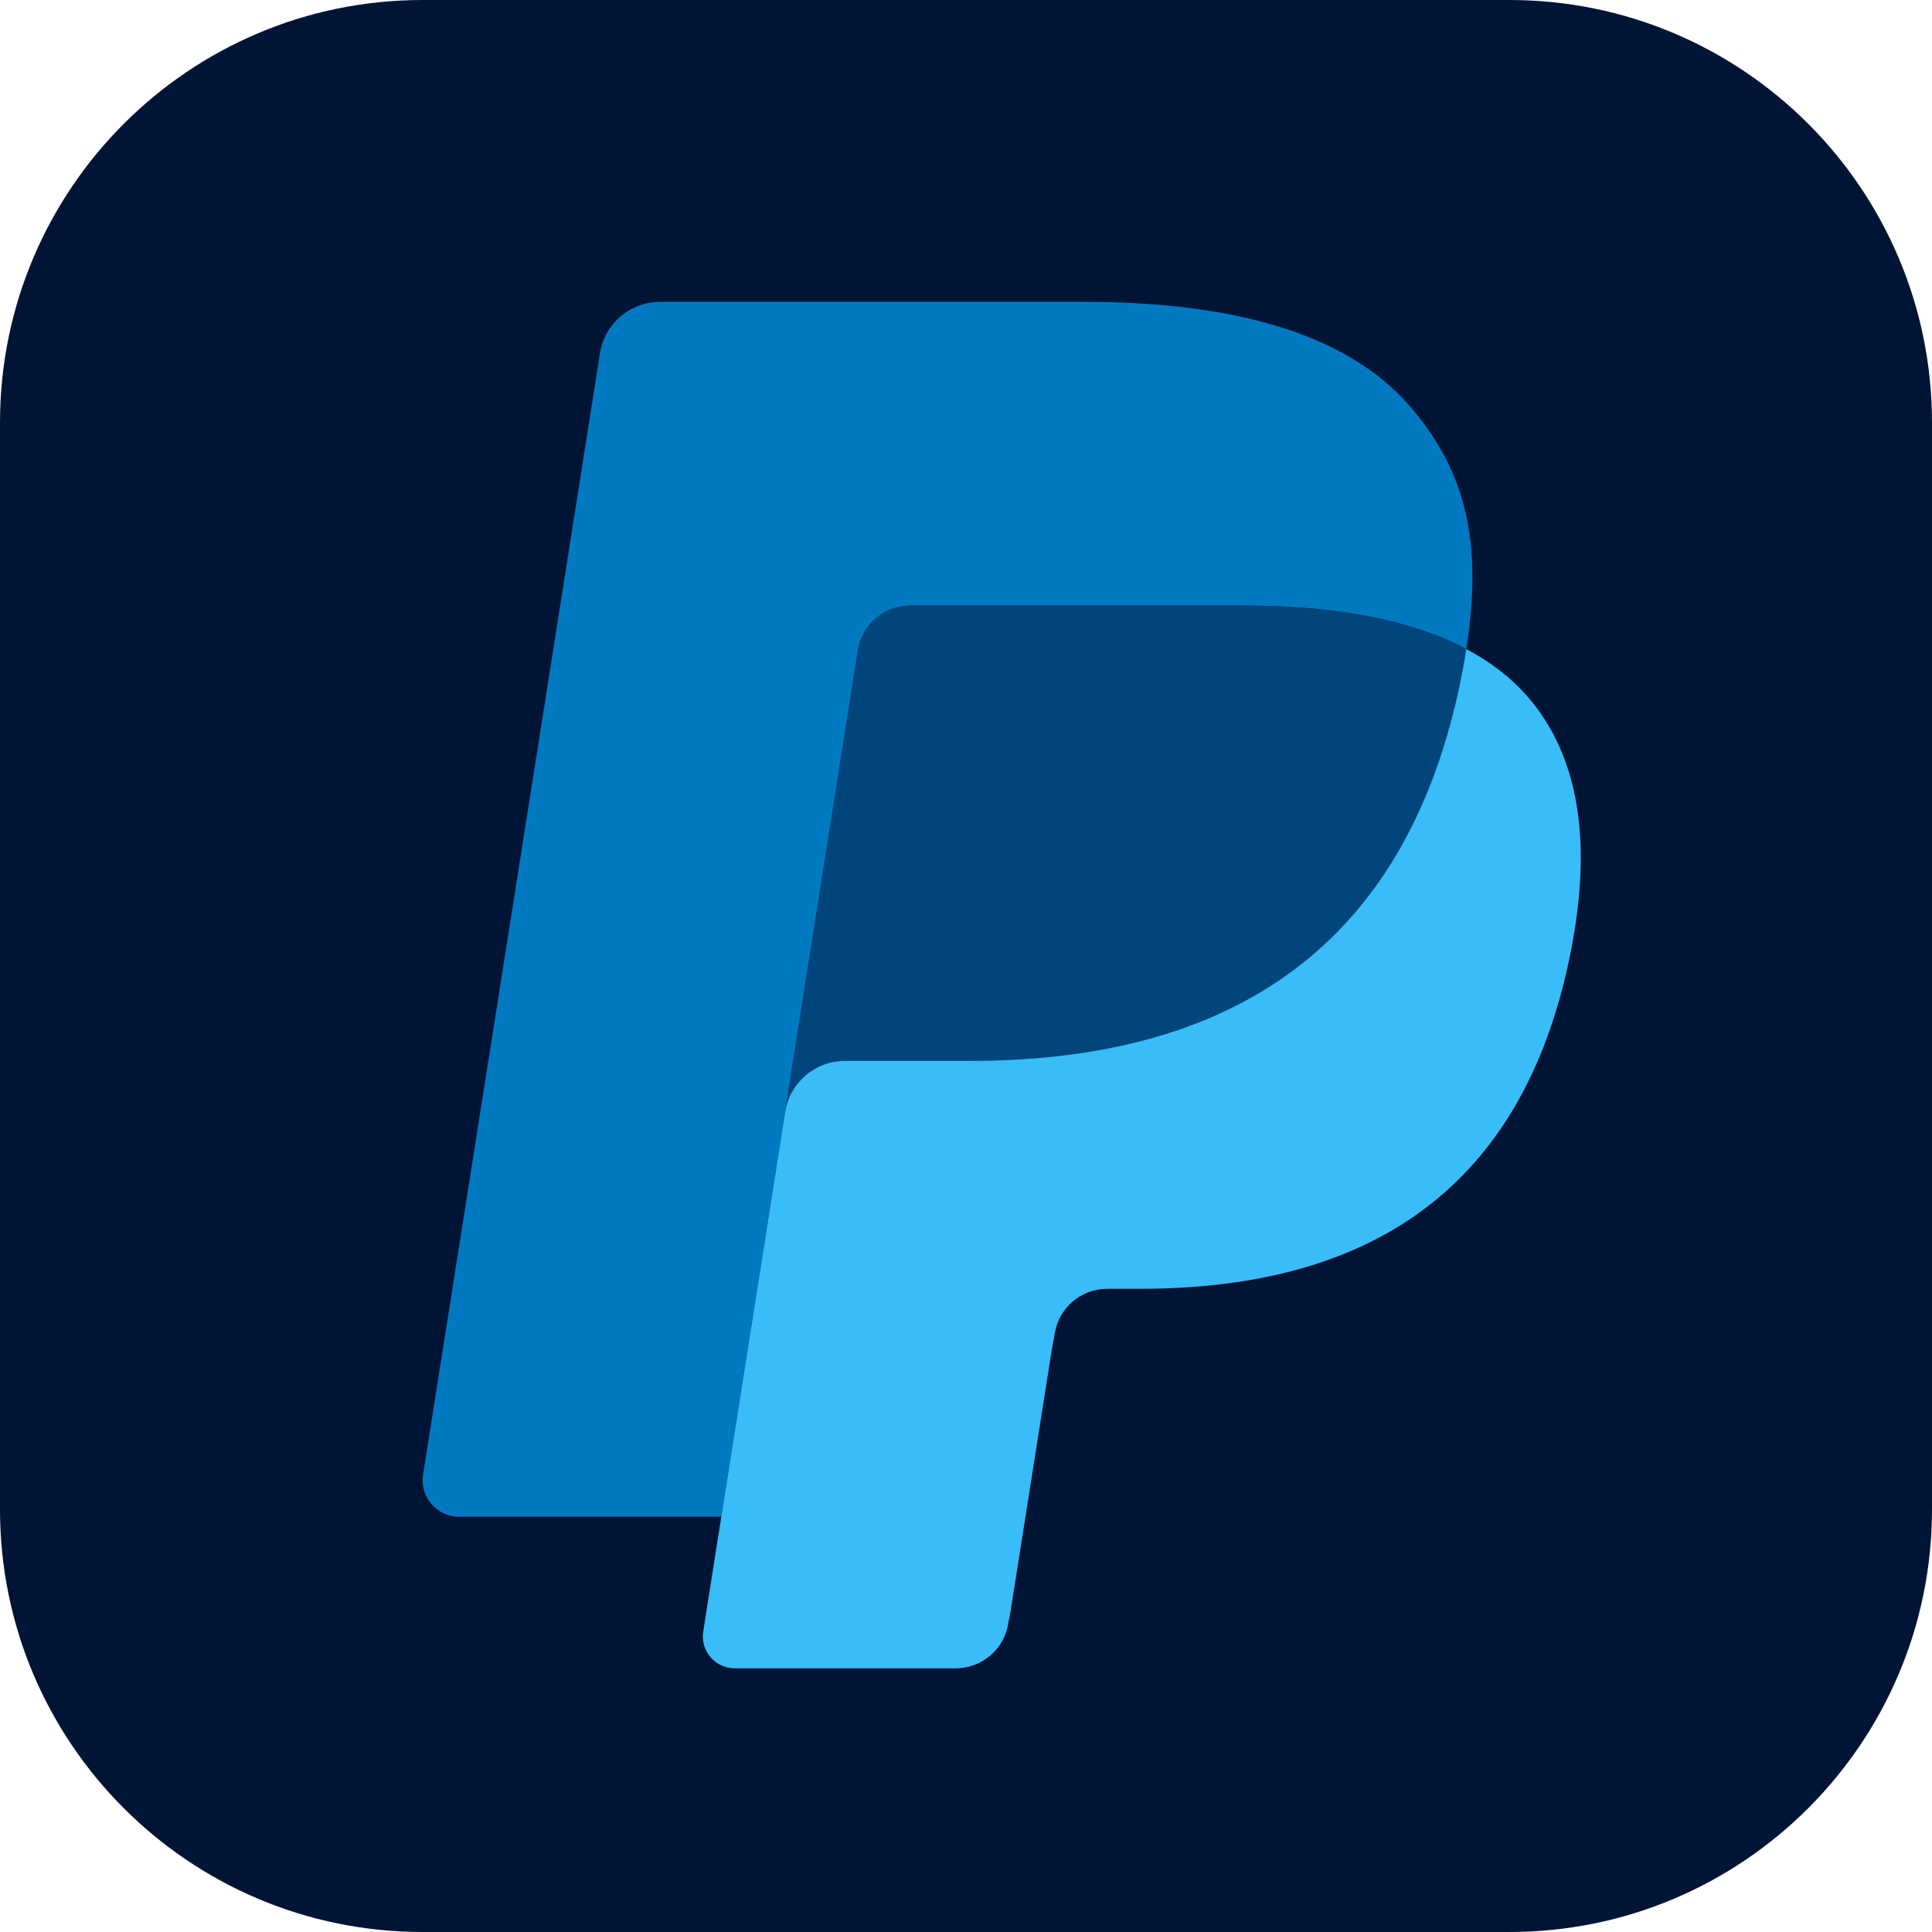
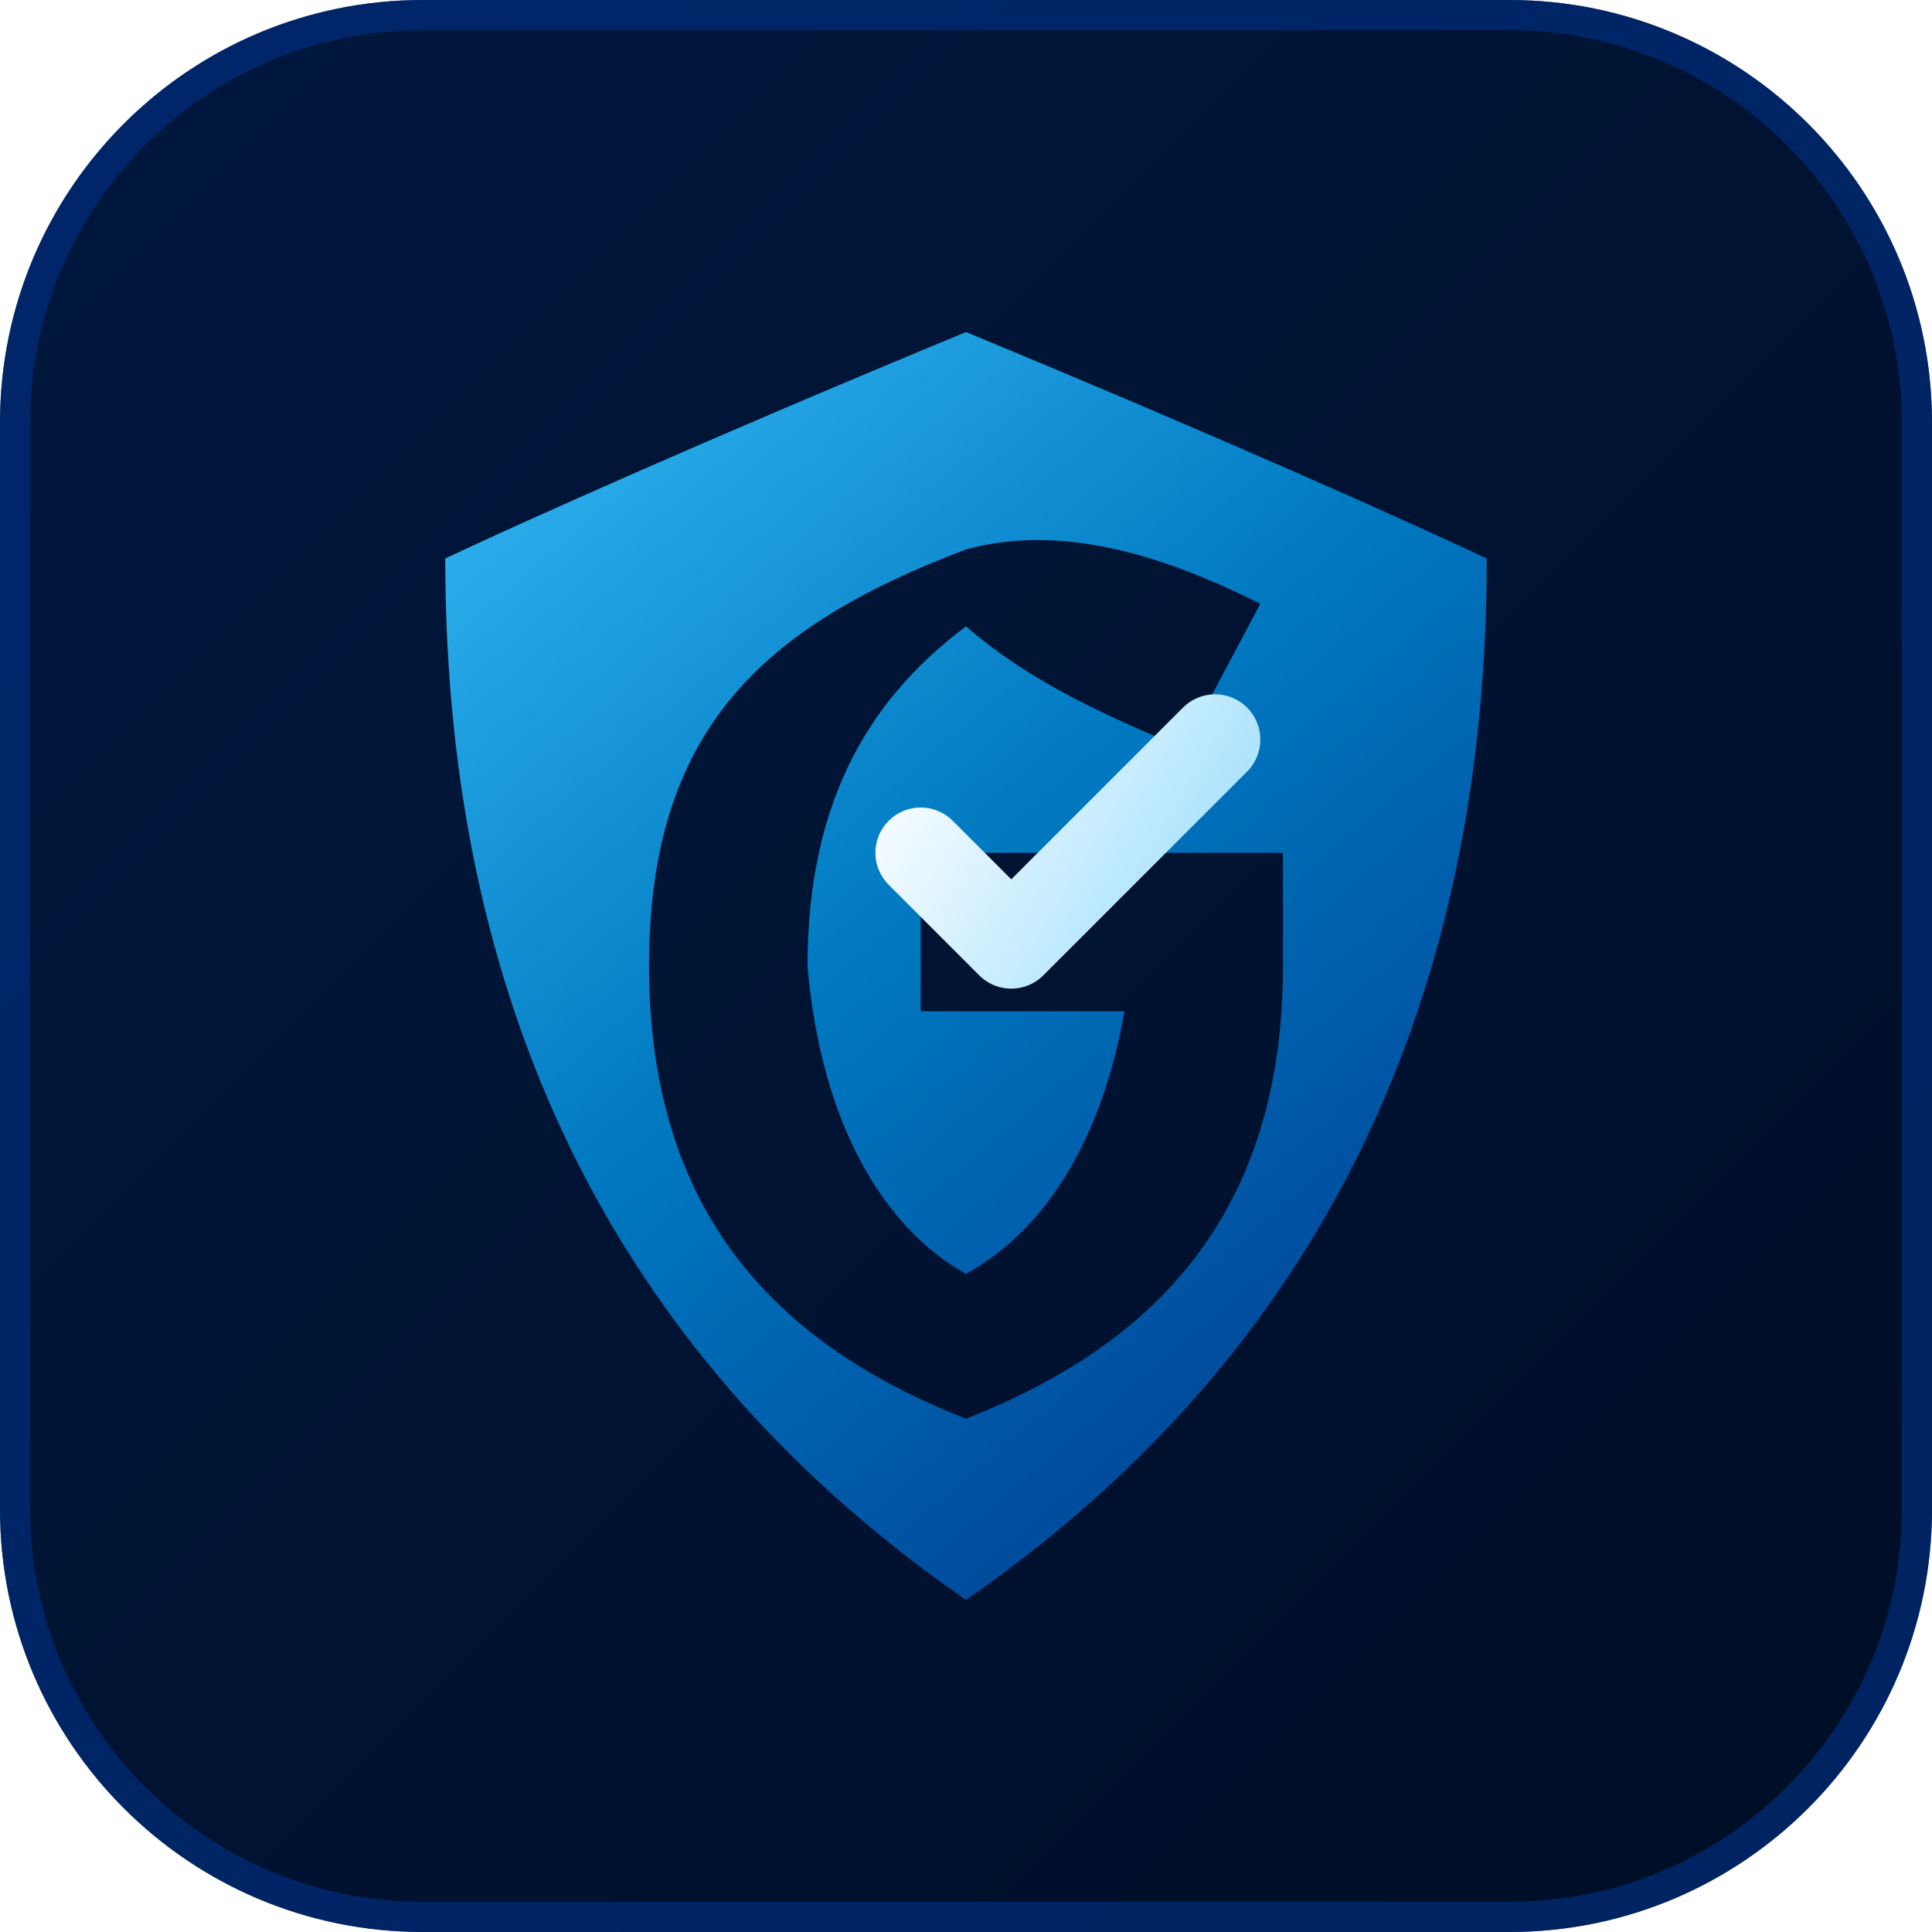
- <svg xmlns="http://www.w3.org/2000/svg" viewBox="0 0 64 64">
-   <rect width="64" height="64" rx="14" fill="#001435" />
-   <g transform="translate(14, 10) scale(1.5)">
-     <path fill="#0079C1" d="M9.614,7.699c0.061-0.393,0.313-0.714,0.652-0.876c0.155-0.074,0.326-0.115,0.507-0.115h7.352c0.871,0,1.684,0.057,2.426,0.177c0.212,0.034,0.418,0.073,0.619,0.117c0.2,0.045,0.395,0.095,0.584,0.15c0.094,0.028,0.187,0.057,0.278,0.086c0.365,0.121,0.704,0.264,1.017,0.429c0.368-2.347-0.003-3.945-1.272-5.392C20.378,0.682,17.853,0,14.622,0h-9.38c-0.66,0-1.223,0.48-1.325,1.133L0.01,25.898c-0.077,0.49,0.301,0.932,0.795,0.932h5.791l1.454-9.225L9.614,7.699z" />
-     <path fill="#00457C" d="M21.754,7.151c-0.189-0.055-0.384-0.105-0.584-0.15c-0.201-0.044-0.407-0.083-0.619-0.117c-0.742-0.12-1.555-0.177-2.426-0.177h-7.352c-0.181,0-0.353,0.041-0.507,0.115C9.927,6.985,9.675,7.306,9.614,7.699L8.05,17.605l-0.045,0.289c0.103-0.652,0.66-1.132,1.321-1.132h2.752c5.405,0,9.637-2.195,10.874-8.545c0.037-0.188,0.068-0.371,0.096-0.55c-0.313-0.166-0.652-0.308-1.017-0.429C21.941,7.208,21.848,7.179,21.754,7.151z" />
-     <path fill="#38BDF8" d="M23.048,7.667c-0.028,0.179-0.06,0.362-0.096,0.55c-1.237,6.351-5.469,8.545-10.874,8.545H9.326c-0.661,0-1.218,0.48-1.321,1.132L6.596,26.83l-0.399,2.533c-0.067,0.428,0.263,0.814,0.695,0.814h4.881c0.578,0,1.069-0.42,1.16-0.99l0.048-0.248l0.919-5.832l0.059-0.32c0.09-0.572,0.582-0.992,1.16-0.992h0.73c4.729,0,8.431-1.92,9.513-7.476c0.452-2.321,0.218-4.259-0.978-5.622C24.022,8.286,23.573,7.945,23.048,7.667z" />
+ <svg xmlns="http://www.w3.org/2000/svg" viewBox="0 0 64 64" width="64" height="64" fill="none">
+   <defs>
+     <linearGradient id="gardaBg" x1="0" y1="0" x2="64" y2="64" gradientUnits="userSpaceOnUse">
+       <stop offset="0%" stop-color="#00183F" />
+       <stop offset="100%" stop-color="#000E26" />
+     </linearGradient>
+     <linearGradient id="gardaGrad" x1="4" y1="2" x2="28" y2="30" gradientUnits="userSpaceOnUse">
+       <stop offset="0%" stop-color="#38BDF8" />
+       <stop offset="45%" stop-color="#0079C1" />
+       <stop offset="100%" stop-color="#003087" />
+     </linearGradient>
+     <linearGradient id="gardaCheckGrad" x1="13" y1="13" x2="23" y2="19" gradientUnits="userSpaceOnUse">
+       <stop offset="0%" stop-color="#FFFFFF" />
+       <stop offset="100%" stop-color="#7DD3FC" />
+     </linearGradient>
+   </defs>
+   <rect width="64" height="64" rx="14" fill="url(#gardaBg)" />
+   <rect width="63" height="63" x="0.5" y="0.5" rx="13.5" stroke="#003087" stroke-width="1" fill="none" opacity="0.6" />
+   <g transform="translate(8, 8) scale(1.5)">
+     <path fill-rule="evenodd" clip-rule="evenodd" d="M16 2C21.8 4.4 25.8 6.2 27.5 7C27.5 17.2 23.5 24.8 16 30C8.5 24.8 4.5 17.2 4.5 7C6.2 6.2 10.2 4.4 16 2ZM16 6.8C11.5 8.5 9 10.8 9 16C9 21.8 12.2 24.5 16 26C19.8 24.5 23 21.8 23 16V13.5H15V17H19.5C19 19.8 17.8 21.8 16 22.8C14.2 21.8 12.8 19.5 12.5 16C12.5 12.2 14 10 16 8.5C17.5 9.8 19.2 10.5 20.8 11.2L22.5 8C20.5 7 18.2 6.2 16 6.8Z" fill="url(#gardaGrad)" />
+     <path d="M15 13.5L17 15.5L21.5 11" stroke="url(#gardaCheckGrad)" stroke-width="2" stroke-linecap="round" stroke-linejoin="round" />
  </g>
</svg>
